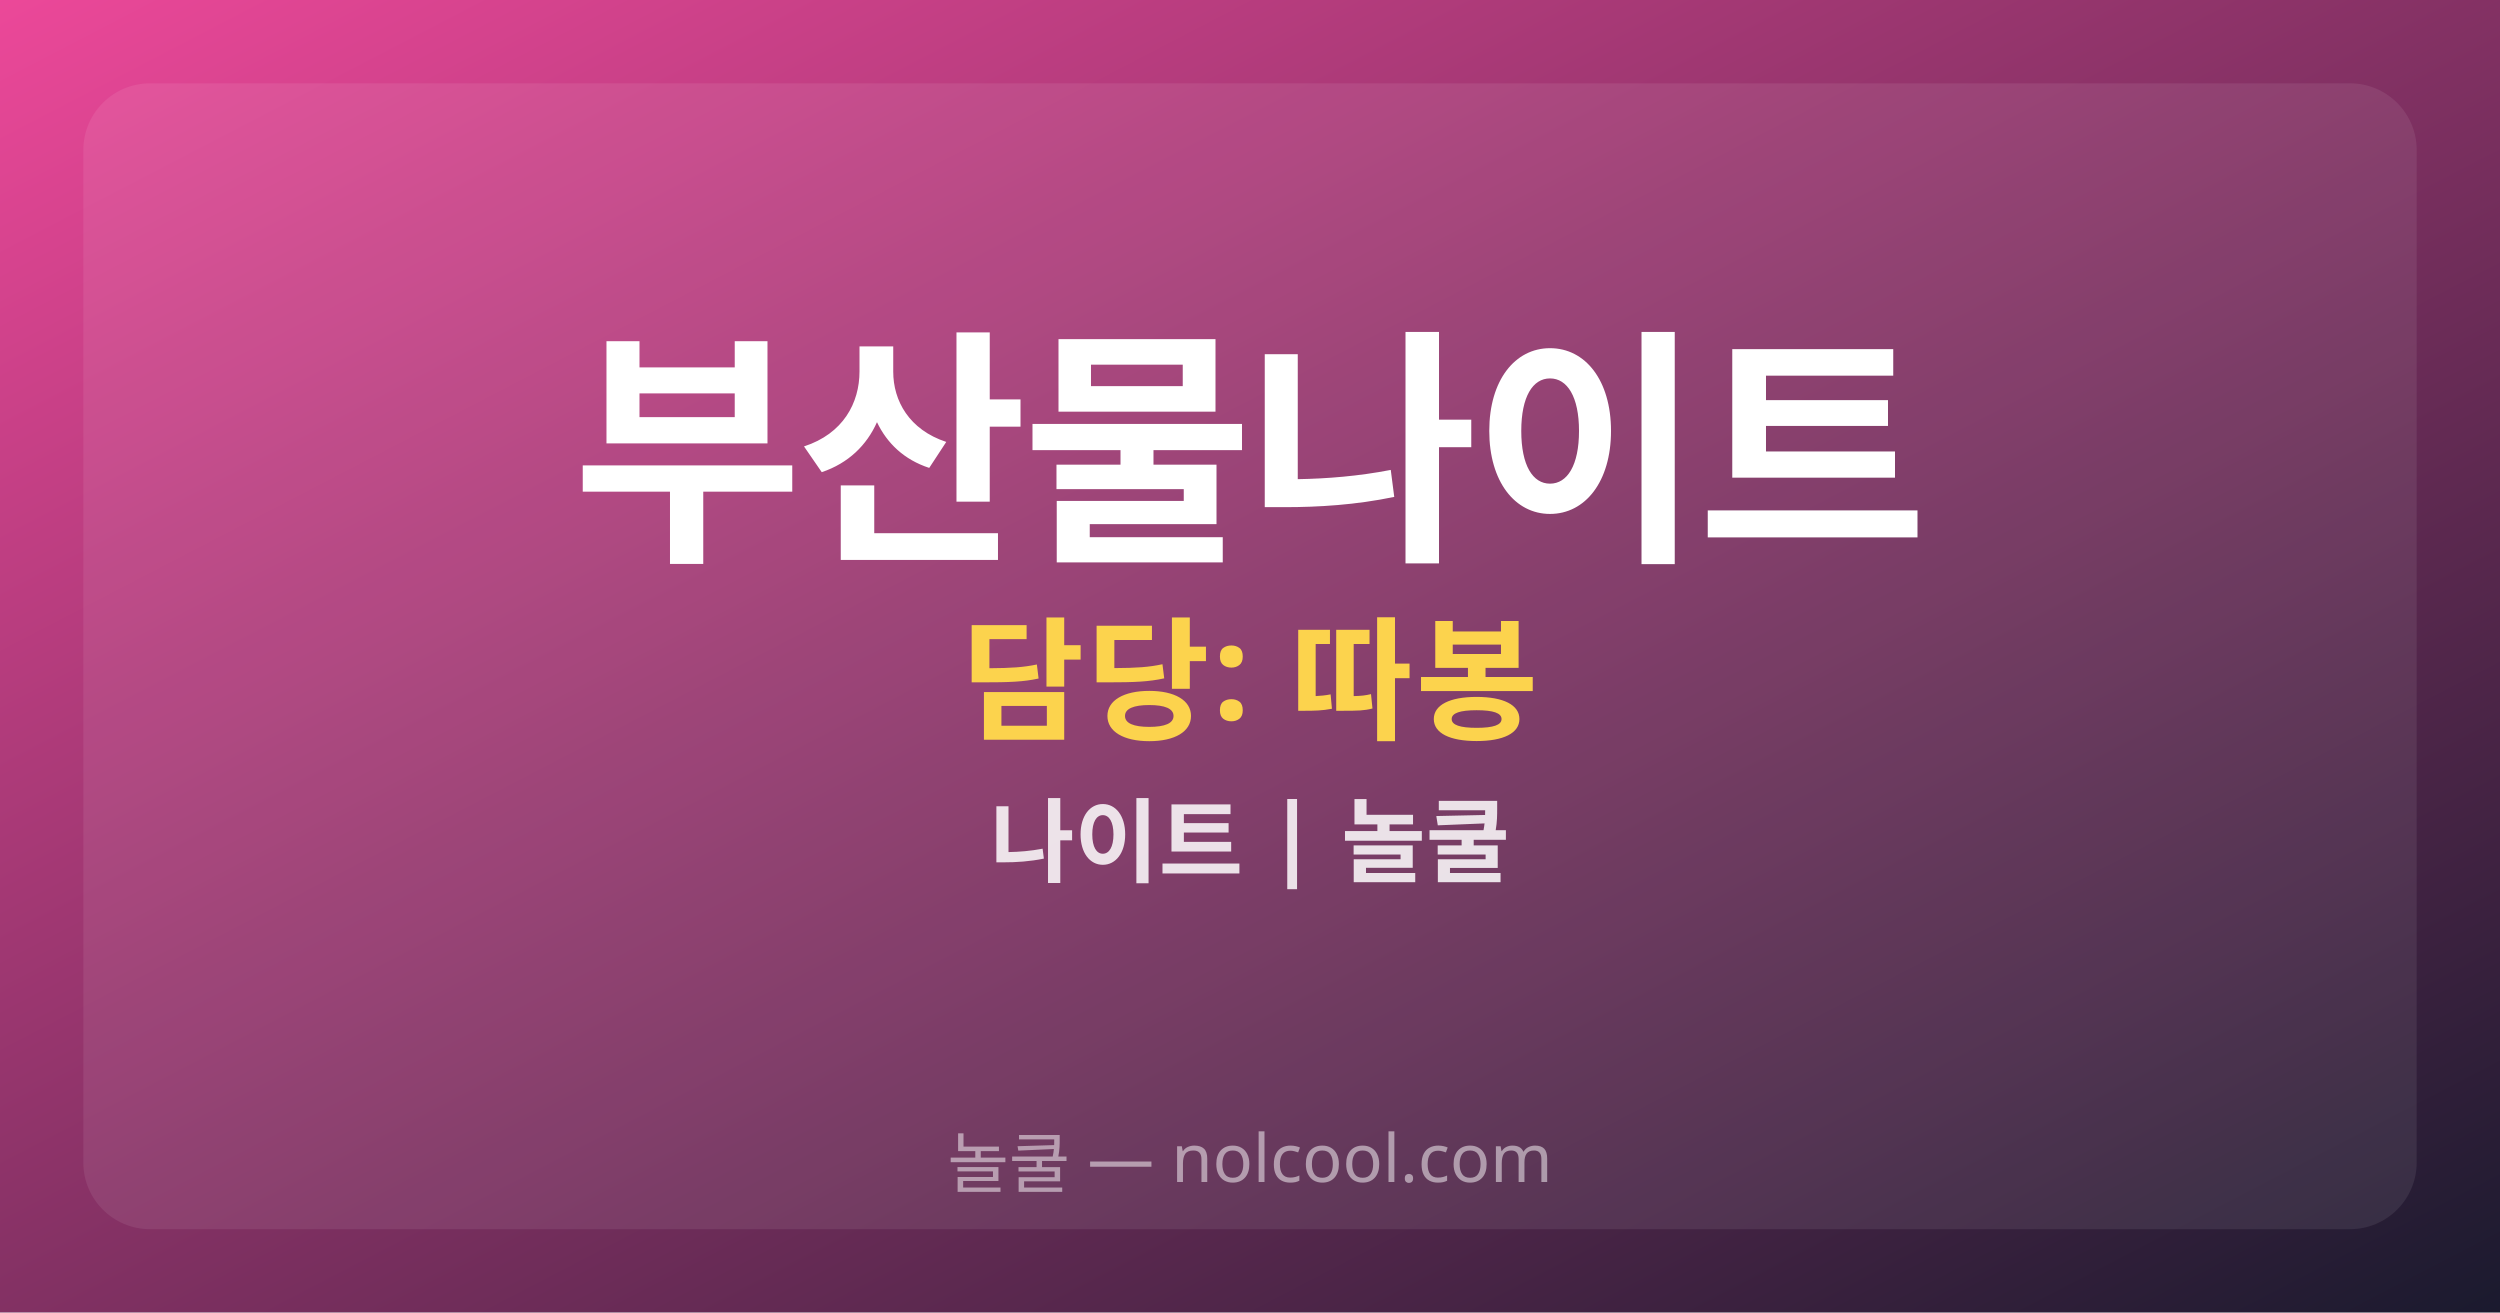
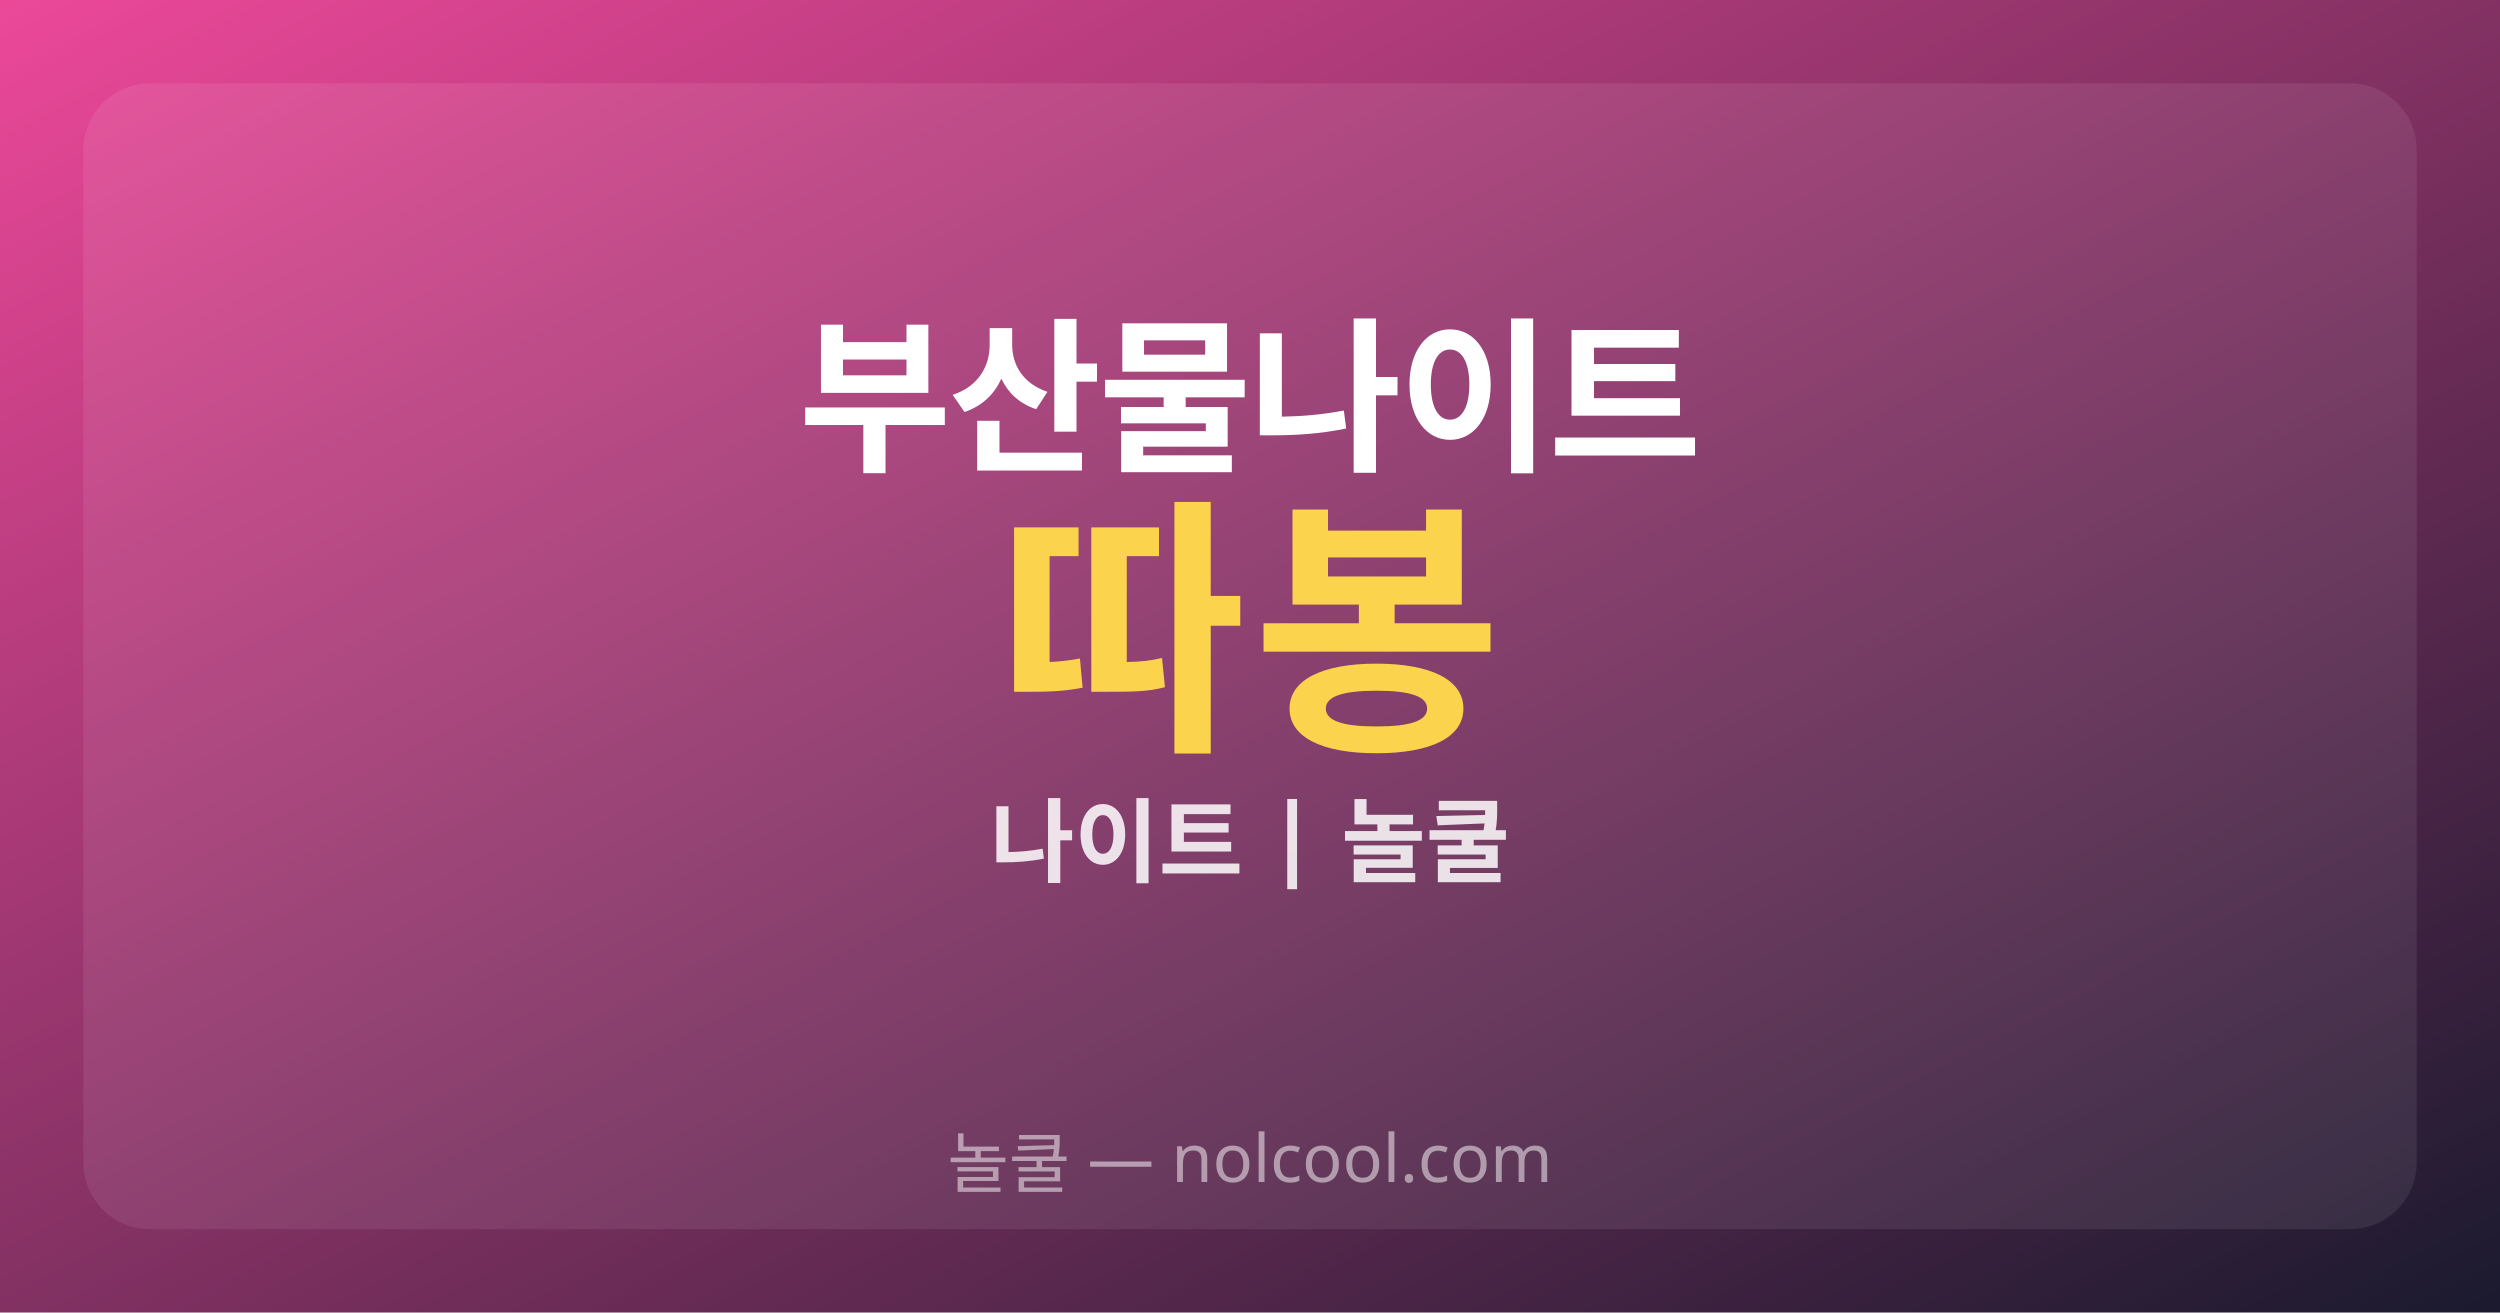
<svg xmlns="http://www.w3.org/2000/svg" width="1200" height="630" viewBox="0 0 1200 630">
  <defs>
    <linearGradient id="bg" x1="0%" y1="0%" x2="100%" y2="100%">
      <stop offset="0%" style="stop-color:#EC4899;stop-opacity:1" />
      <stop offset="100%" style="stop-color:#1a1a2e;stop-opacity:1" />
    </linearGradient>
  </defs>
  <rect width="1200" height="630" fill="url(#bg)" />
  <rect x="40" y="40" width="1120" height="550" rx="32" fill="rgba(255,255,255,0.08)" />
-   <text x="600" y="260" text-anchor="middle" font-family="sans-serif" font-size="120" font-weight="900" fill="white" letter-spacing="-0.02em">부산물나이트</text>
-   <text x="600" y="350" text-anchor="middle" font-family="sans-serif" font-size="64" font-weight="800" fill="#FCD34D" letter-spacing="0.02em">담당: 따봉</text>
+   <text x="600" y="220" text-anchor="middle" font-family="sans-serif" font-size="80" font-weight="900" fill="white" letter-spacing="-0.02em">부산물나이트</text>
+   <text x="600" y="350" text-anchor="middle" font-family="sans-serif" font-size="130" font-weight="900" fill="#FCD34D" letter-spacing="0.02em">따봉</text>
  <text x="600" y="420" text-anchor="middle" font-family="sans-serif" font-size="44" font-weight="600" fill="rgba(255,255,255,0.85)">나이트 | 놀쿨</text>
  <text x="600" y="570" text-anchor="middle" font-family="sans-serif" font-size="32" font-weight="500" fill="rgba(255,255,255,0.5)">놀쿨 — nolcool.com</text>
</svg>
